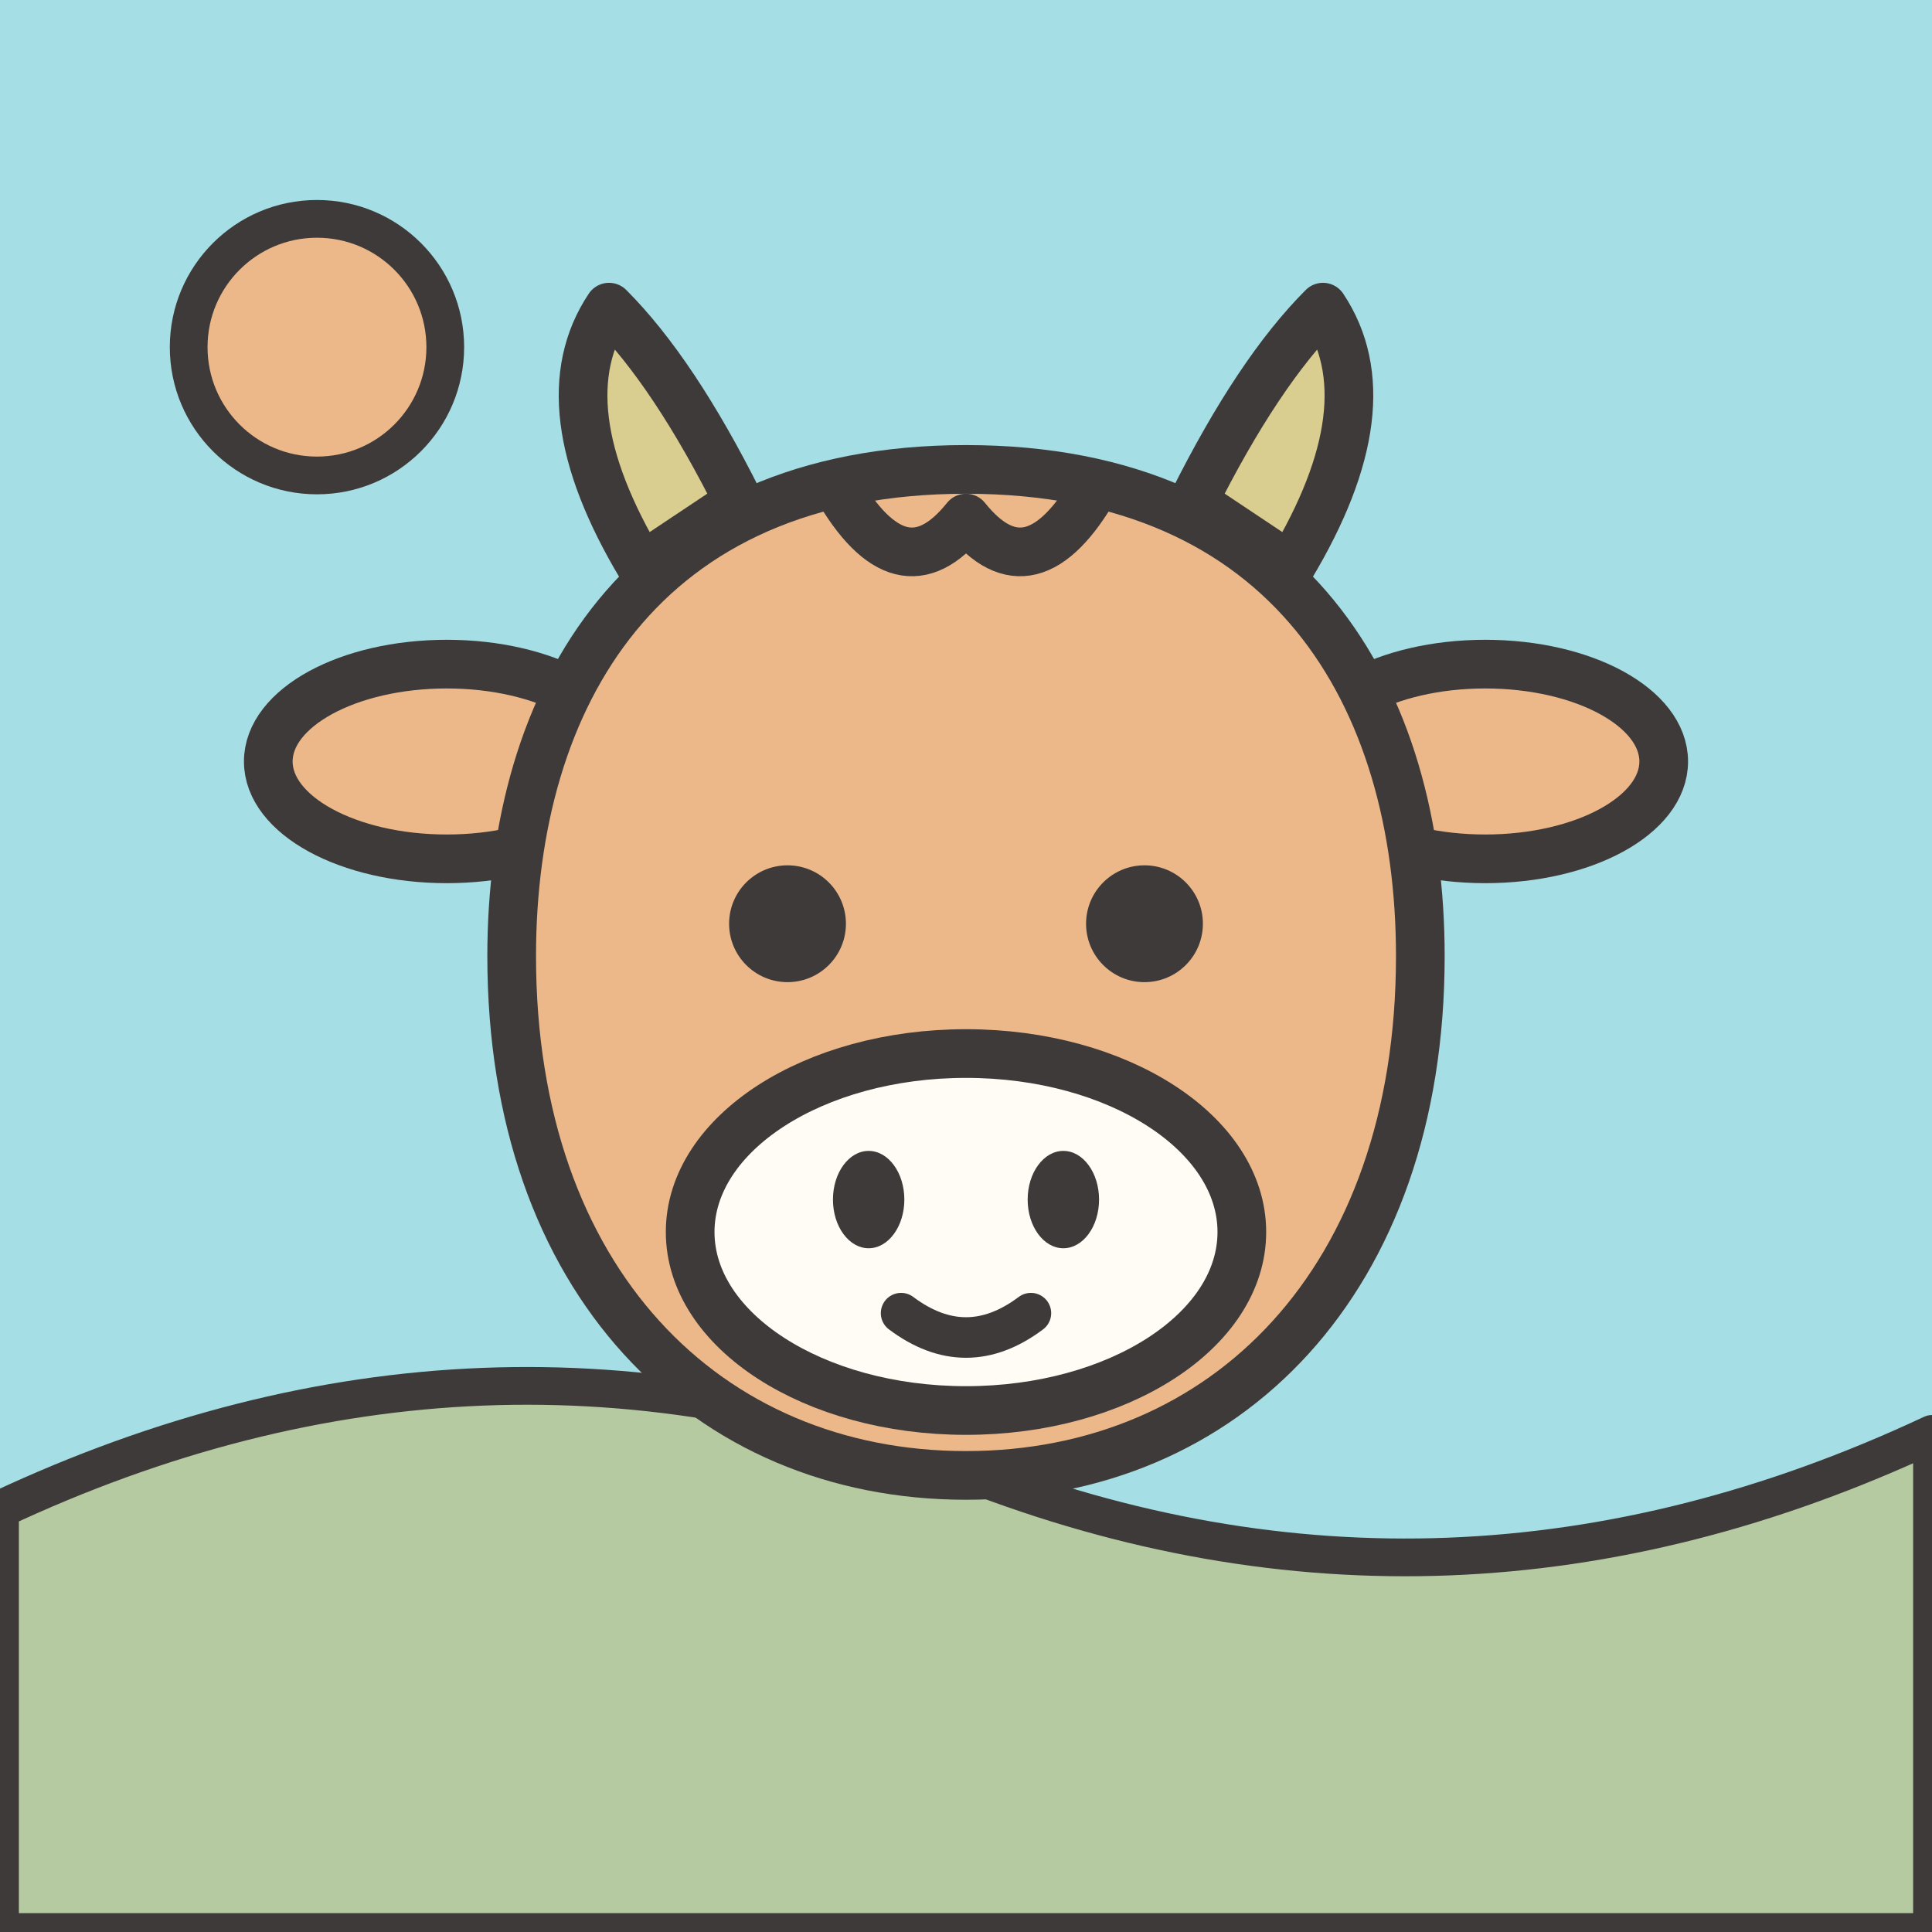
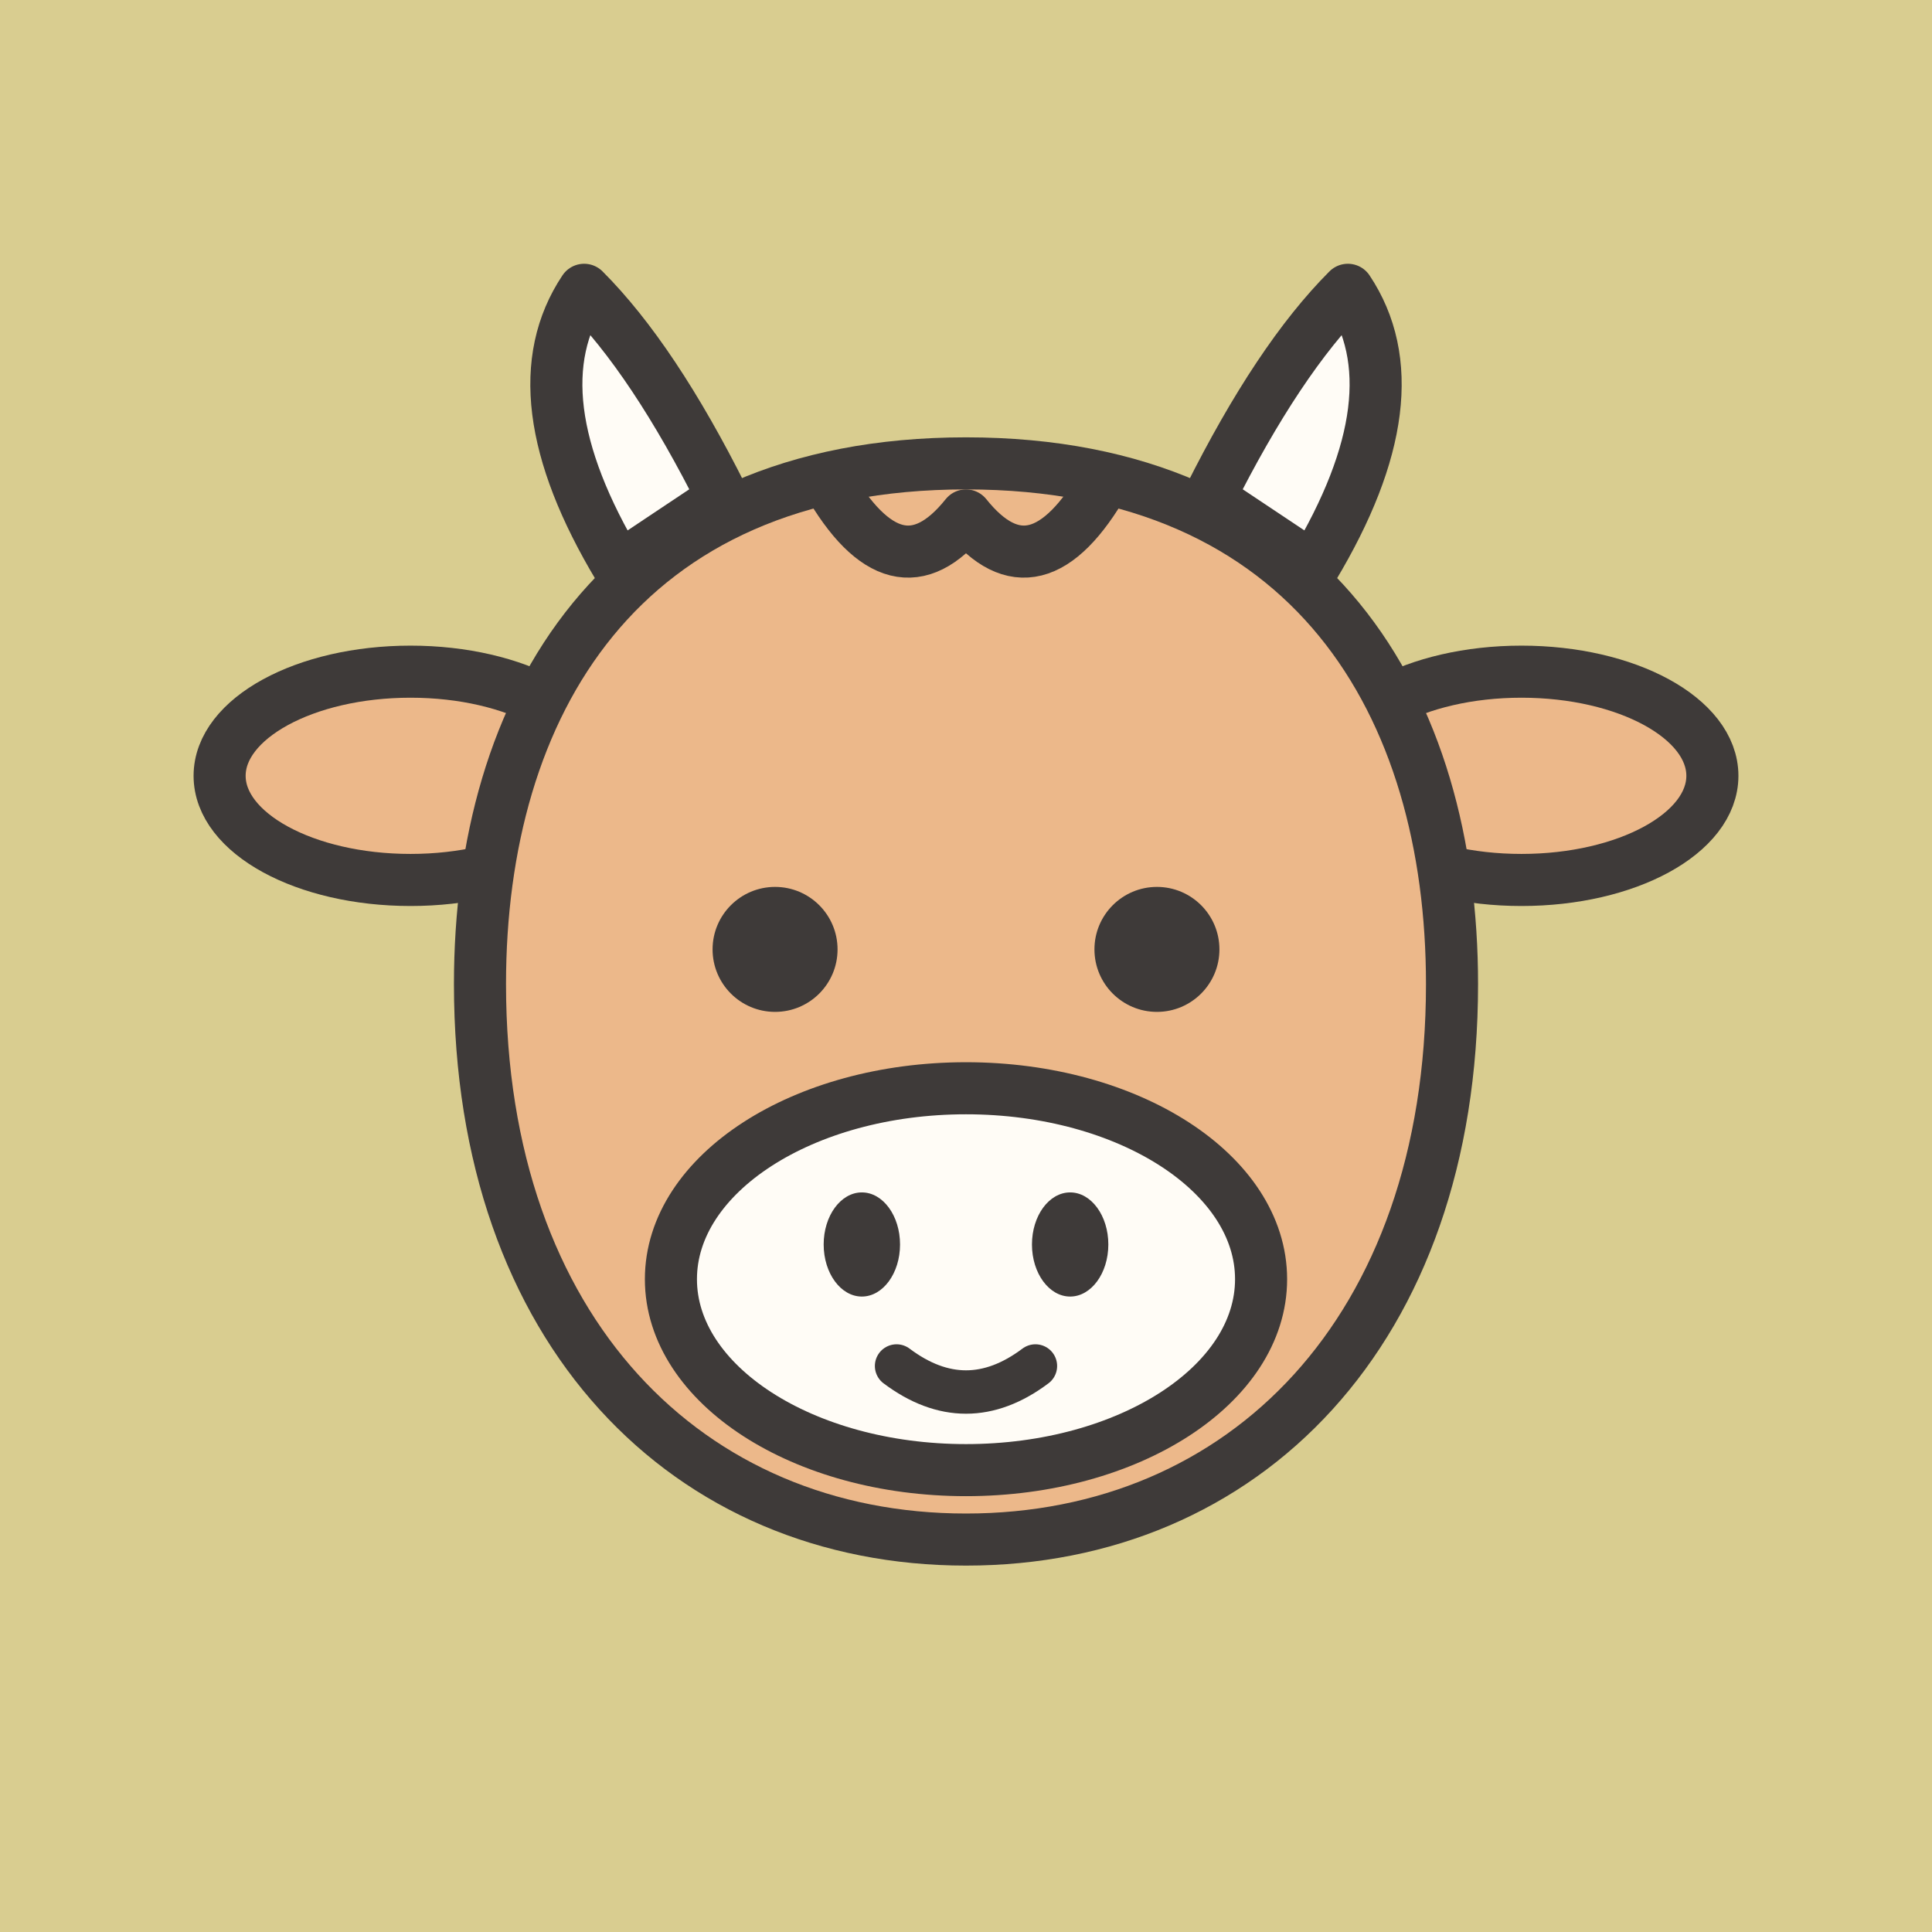
<svg xmlns="http://www.w3.org/2000/svg" viewBox="0 0 512 512">
-   <rect width="512" height="512" fill="#A5DEE4" />
-   <circle cx="84" cy="92" r="34" fill="#ECB88A" stroke="#3E3A39" stroke-width="10" />
-   <path d="M0 400 q128 -60 256 -10 t256 -10 V512 H0z" fill="#B5CAA0" stroke="#3E3A39" stroke-width="10" stroke-linejoin="round" />
-   <g transform="translate(256,262) scale(4.3)">
-     <path d="M-20 -26 q-6 -10 -2 -16 q4 4 8 12z M20 -26 q6 -10 2 -16 q-4 4 -8 12z" fill="#D9CD90" stroke="#3E3A39" stroke-width="3" stroke-linejoin="round" />
+   <rect width="512" height="512" fill="#D9CD90" />
+   <g transform="translate(256,270) scale(4.6)">
+     <path d="M-20 -26 q-6 -10 -2 -16 q4 4 8 12z M20 -26 q6 -10 2 -16 q-4 4 -8 12z" fill="#FFFCF6" stroke="#3E3A39" stroke-width="3" stroke-linejoin="round" />
    <ellipse cx="-32" cy="-14" rx="11" ry="6" fill="#ECB88A" stroke="#3E3A39" stroke-width="3" />
    <ellipse cx="32" cy="-14" rx="11" ry="6" fill="#ECB88A" stroke="#3E3A39" stroke-width="3" />
    <path d="M0 -32 C20 -32 28 -18 28 -2 C28 18 16 30 0 30 C-16 30 -28 18 -28 -2 C-28 -18 -20 -32 0 -32z" fill="#ECB88A" stroke="#3E3A39" stroke-width="3" />
    <path d="M-8 -31 q4 7 8 2 q4 5 8 -2" fill="none" stroke="#3E3A39" stroke-width="3" stroke-linecap="round" stroke-linejoin="round" />
    <circle cx="-11" cy="-4" r="3.6" fill="#3E3A39" />
    <circle cx="11" cy="-4" r="3.6" fill="#3E3A39" />
    <ellipse cx="0" cy="15" rx="17" ry="11" fill="#FFFCF6" stroke="#3E3A39" stroke-width="3" />
    <ellipse cx="-6" cy="13" rx="2.2" ry="3" fill="#3E3A39" />
    <ellipse cx="6" cy="13" rx="2.2" ry="3" fill="#3E3A39" />
    <path d="M-4 20 q4 3 8 0" fill="none" stroke="#3E3A39" stroke-width="2.5" stroke-linecap="round" />
  </g>
</svg>
